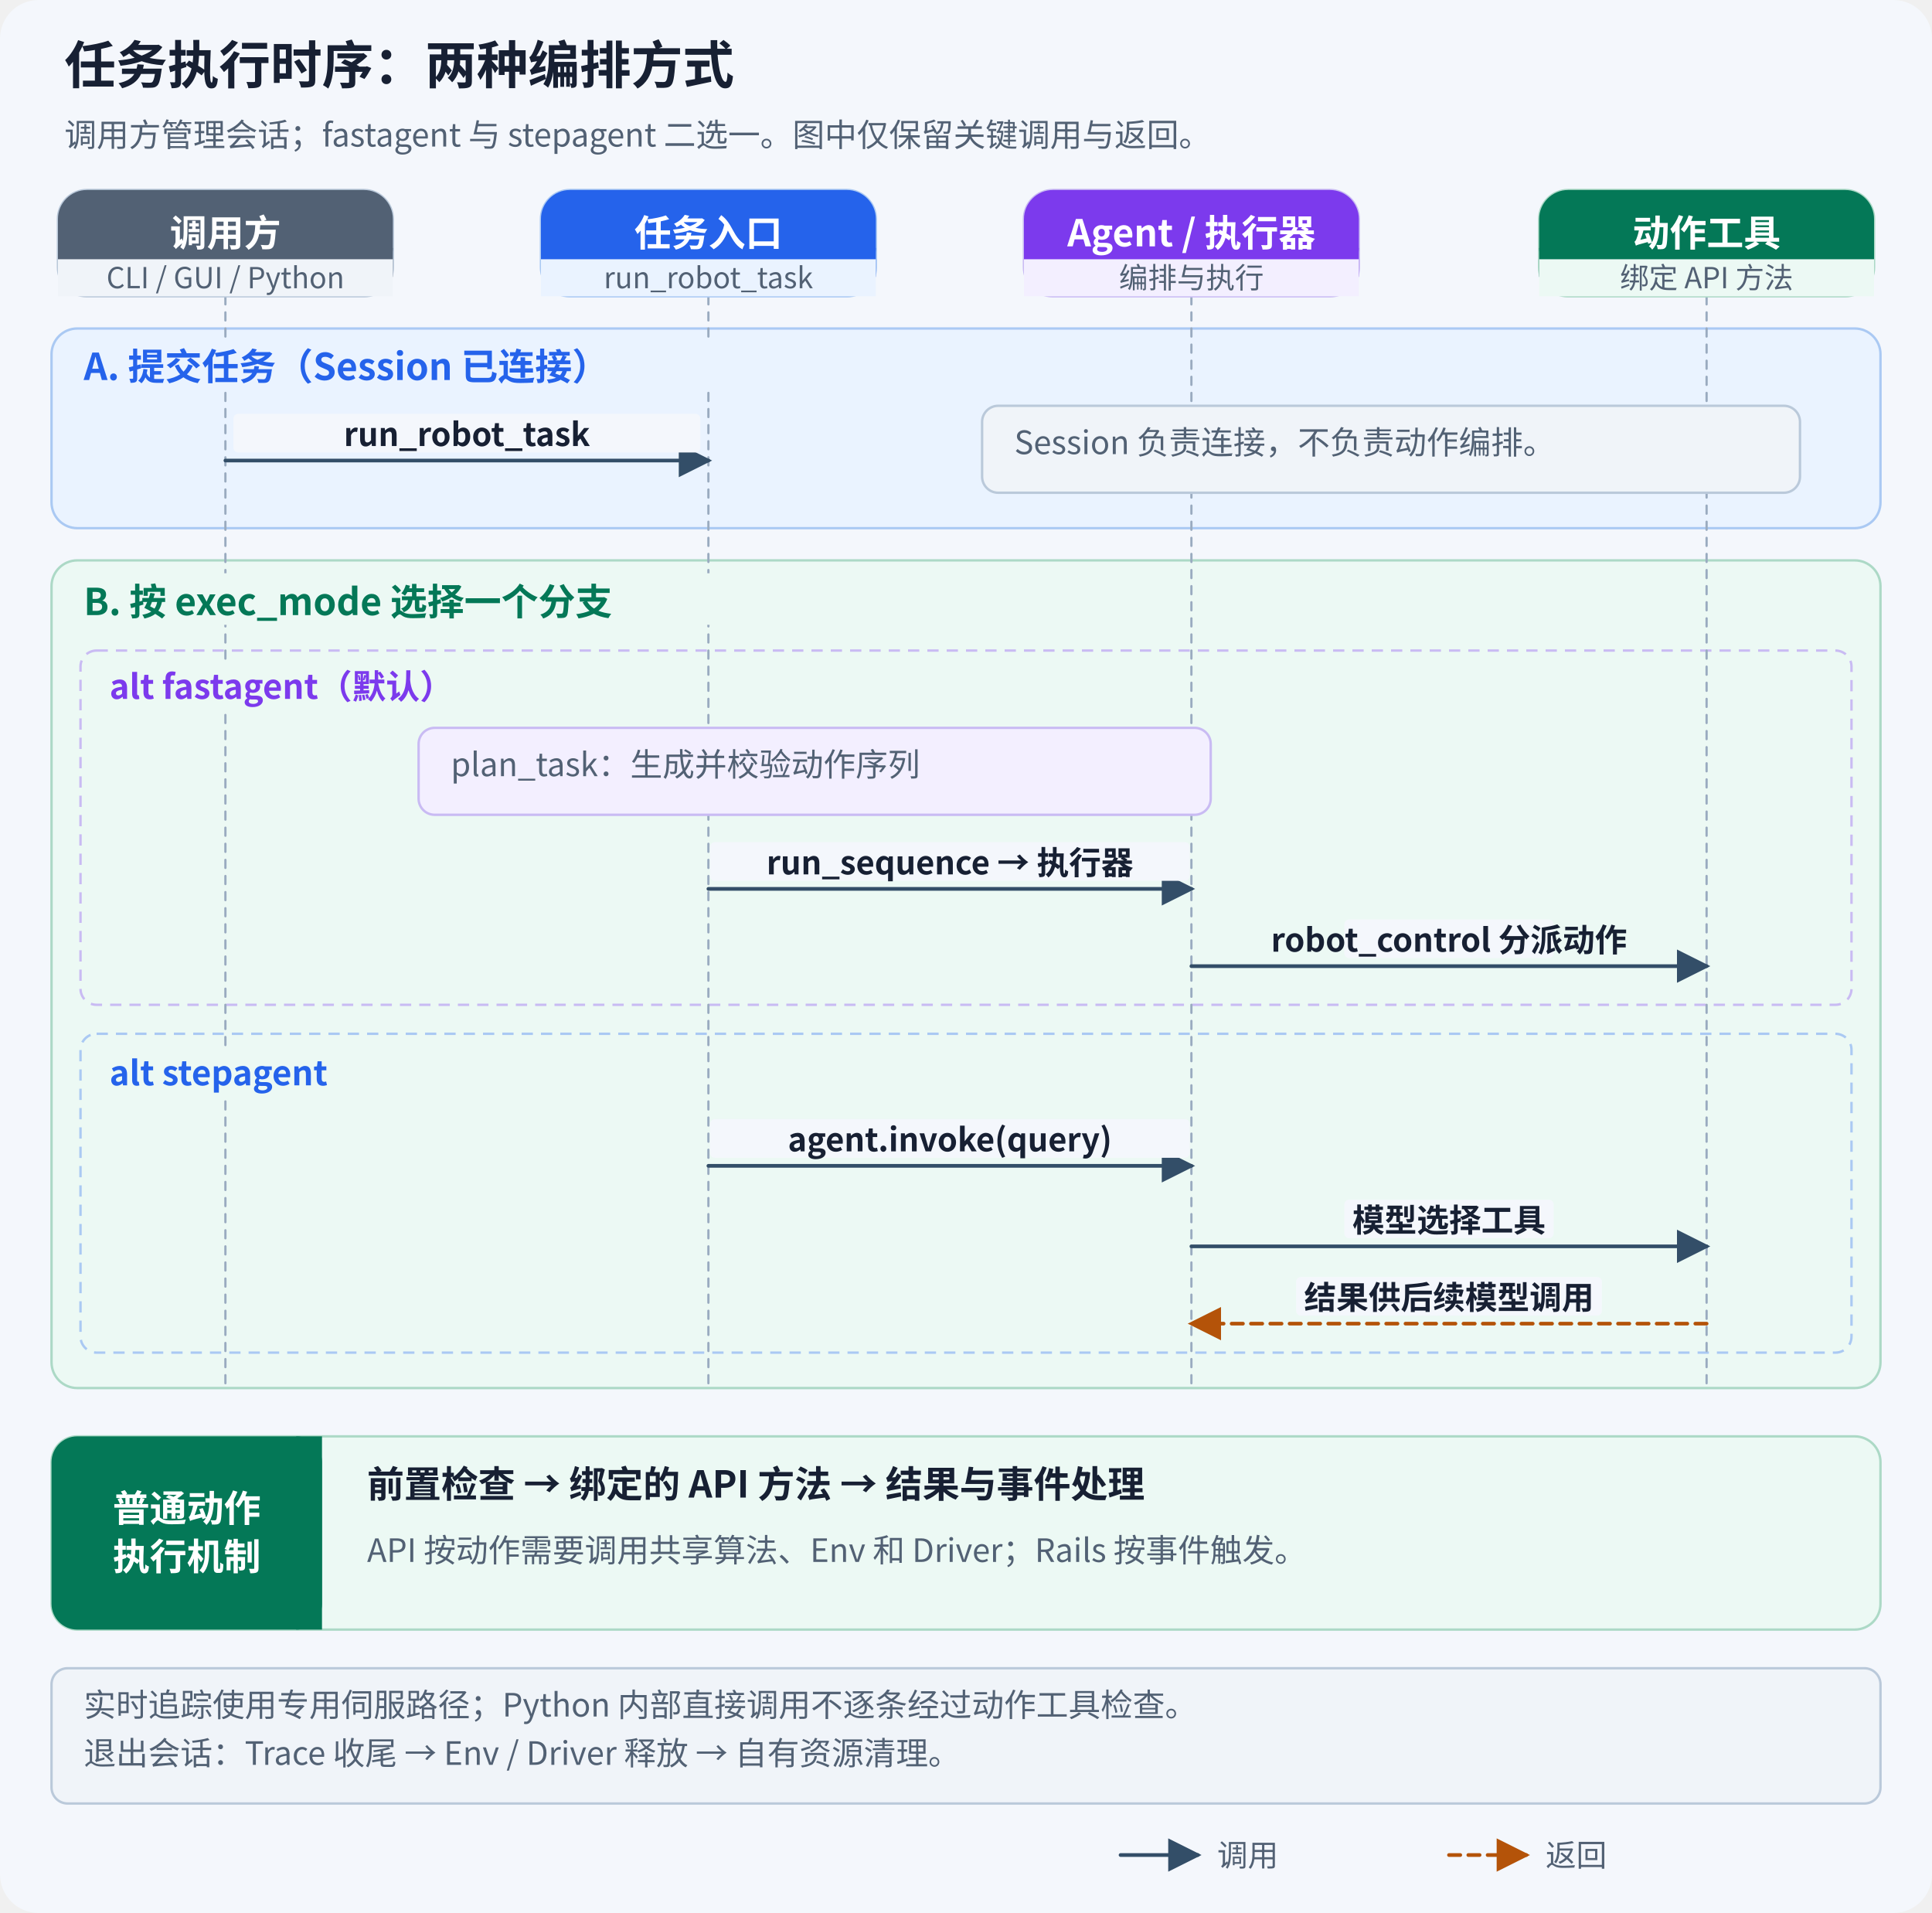
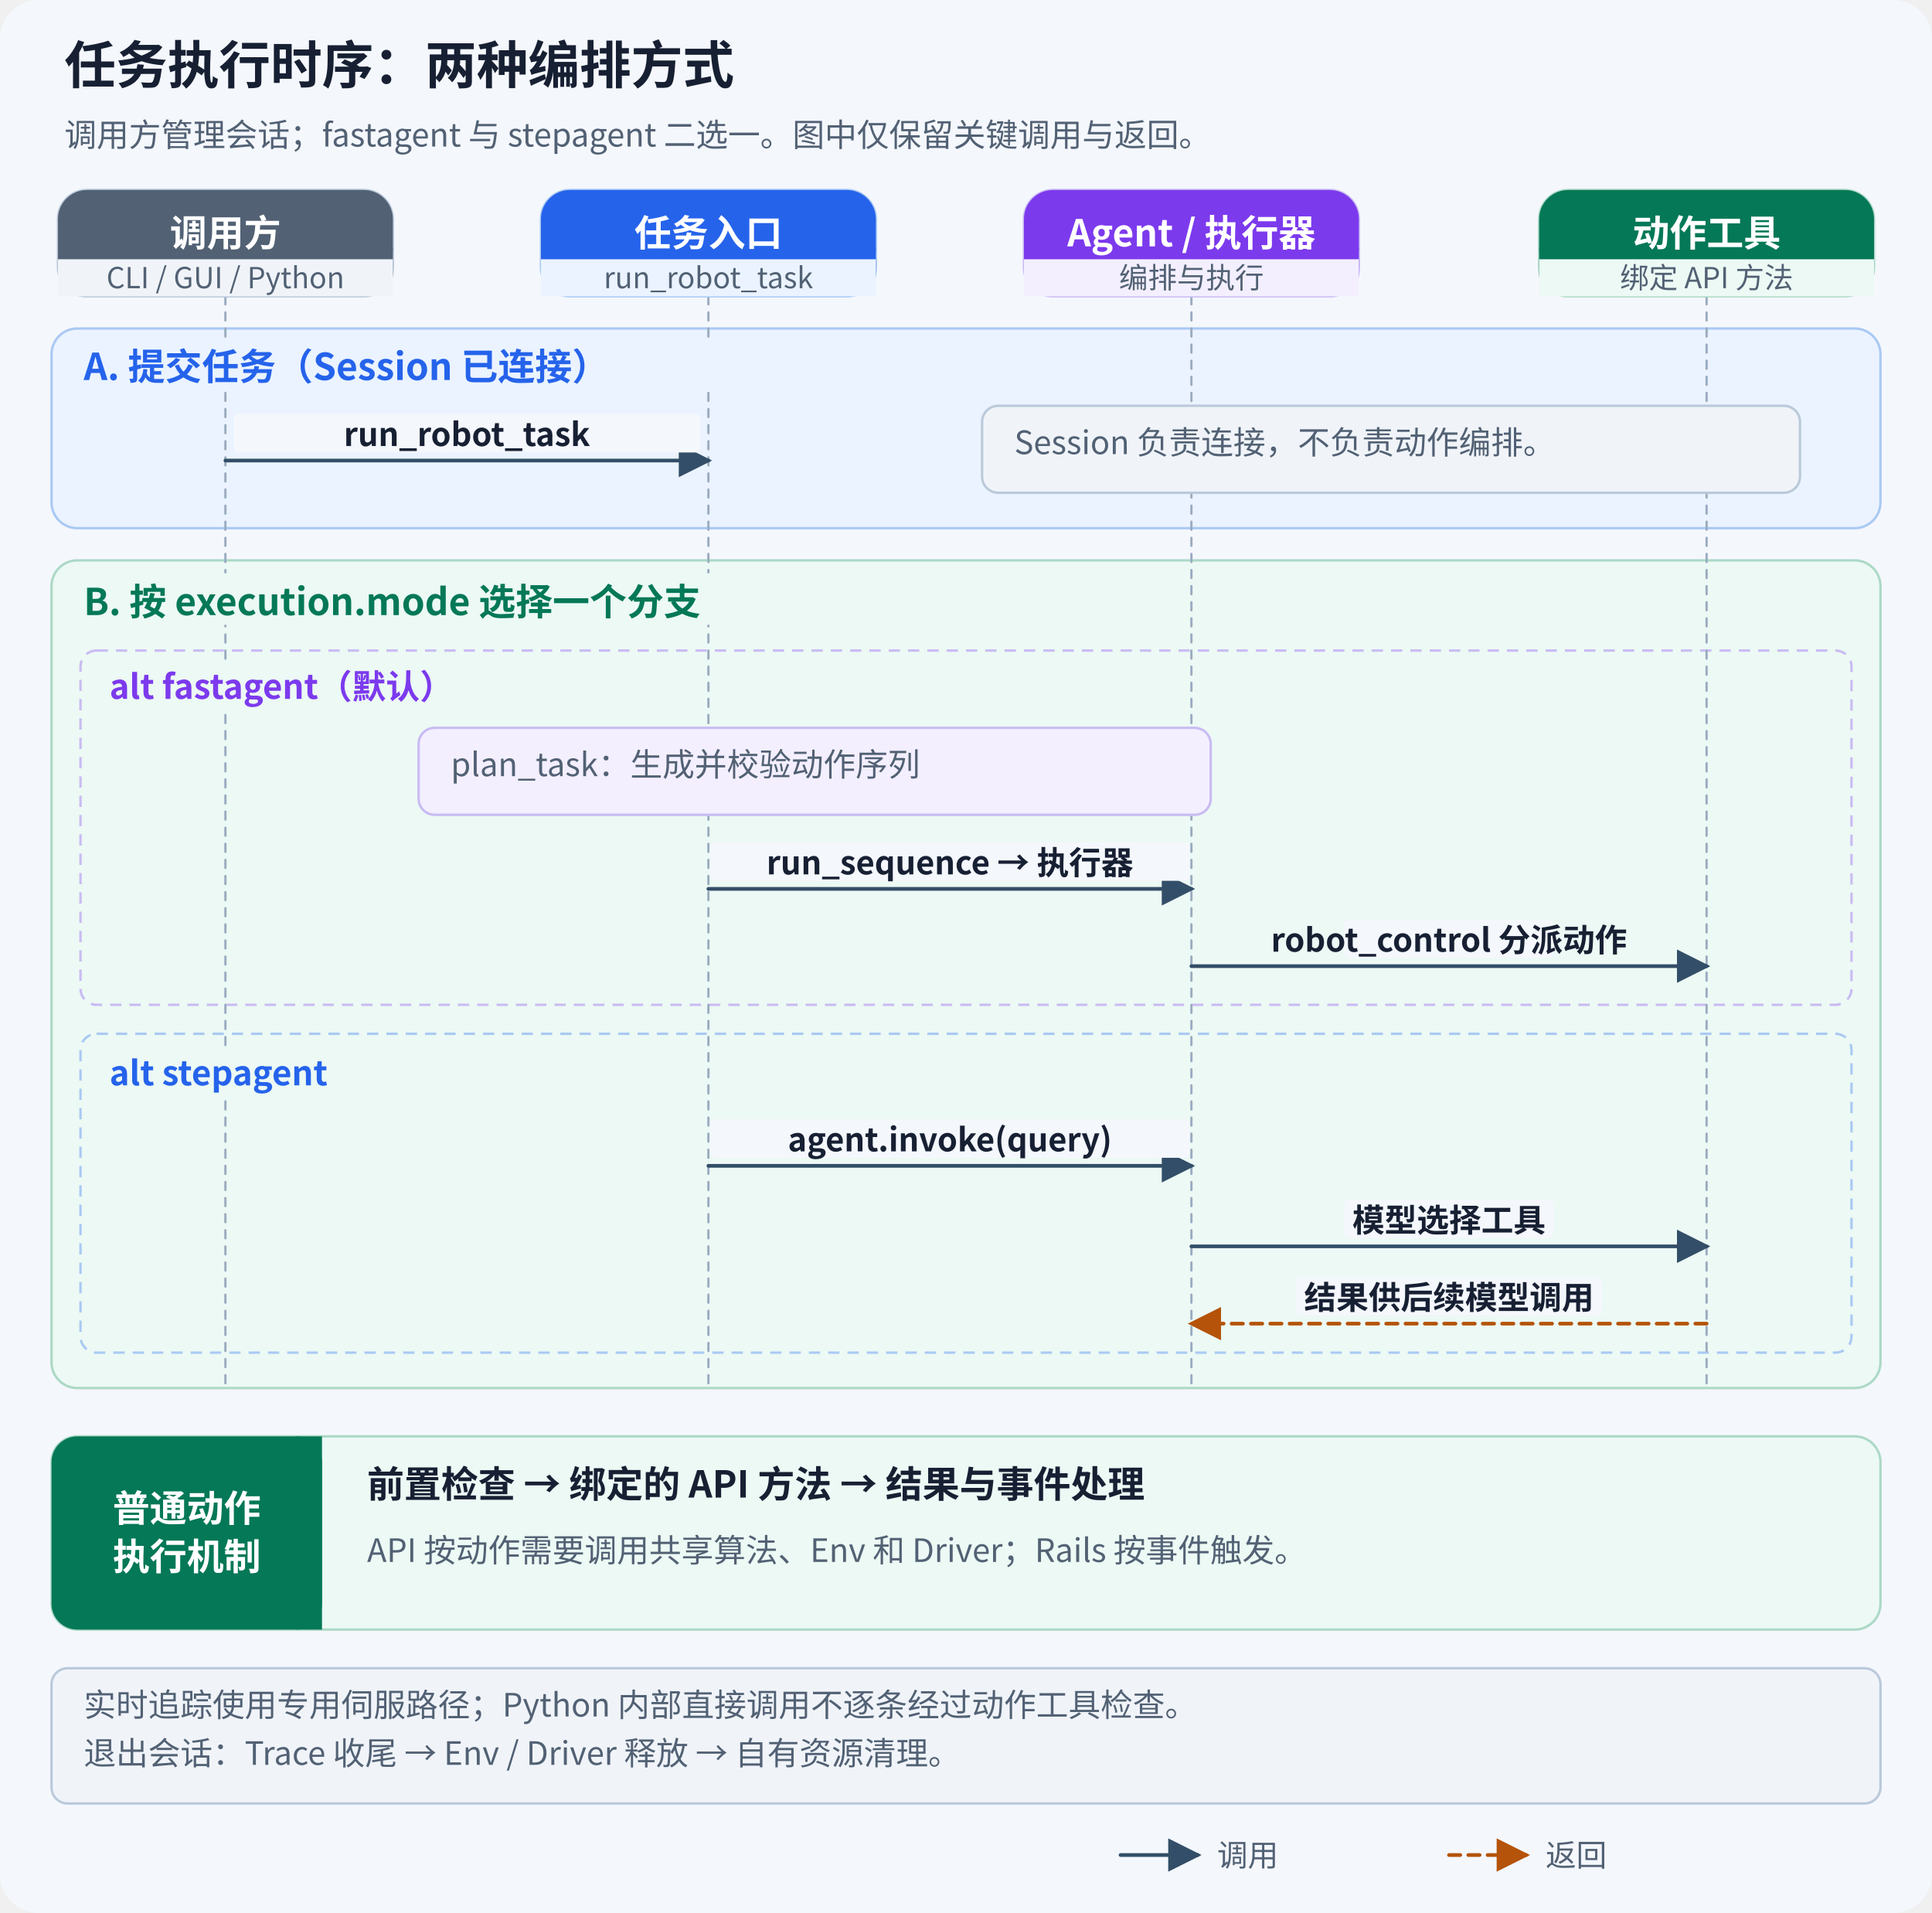
<svg xmlns="http://www.w3.org/2000/svg" width="1200" height="1188" viewBox="0 0 1200 1188" role="img" aria-labelledby="title desc">
  <defs>
    <marker id="arrow" markerWidth="9" markerHeight="9" refX="8" refY="4.5" orient="auto">
      <path d="M0 0 L9 4.5 L0 9 Z" fill="#334e68" />
    </marker>
    <marker id="input-arrow" markerWidth="9" markerHeight="9" refX="8" refY="4.5" orient="auto">
      <path d="M0 0 L9 4.5 L0 9 Z" fill="#b45309" />
    </marker>
    <filter id="shadow" x="-10%" y="-15%" width="120%" height="140%">
      <feDropShadow dx="0" dy="3" stdDeviation="4" flood-color="#19324d" flood-opacity="0.12" />
    </filter>
    <style>text { font-family: "Noto Sans CJK SC", "Microsoft YaHei", "PingFang SC", sans-serif; } path, line { stroke-linejoin: round; stroke-linecap: round; }</style>
  </defs>
  <rect x="0" y="0" width="1200" height="1188" rx="24" fill="#f4f7fc" />
  <text id="text-1" x="40" y="52" font-size="32" font-weight="700" fill="#172033" text-anchor="start" data-max-width="1120">任务执行时序：两种编排方式</text>
  <text id="text-2" x="40" y="91" font-size="20" font-weight="400" fill="#526174" text-anchor="start" data-max-width="1120">调用方管理会话；fastagent 与 stepagent 二选一。图中仅保留关键调用与返回。</text>
  <rect x="32" y="204" width="1136" height="124" rx="16" fill="#eaf3ff" stroke="#aac9f3" stroke-width="1.5" />
  <rect x="32" y="348" width="1136" height="514" rx="16" fill="#ecf9f4" stroke="#acd9c6" stroke-width="1.5" />
  <rect x="50" y="404" width="1100" height="220" rx="10" fill="none" stroke="#c9bbf3" stroke-width="1.5" stroke-dasharray="7 5" />
  <rect x="50" y="642" width="1100" height="198" rx="10" fill="none" stroke="#aac9f3" stroke-width="1.5" stroke-dasharray="7 5" />
  <line x1="140" y1="184" x2="140" y2="862" stroke="#9aabc0" stroke-width="1.4" stroke-dasharray="5 5" />
  <rect x="36" y="118" width="208" height="66" rx="18" fill="#f0f4f9" stroke="#bac9da" stroke-width="1.5" />
  <rect x="36" y="118" width="208" height="54" rx="18" fill="#526174" />
  <rect x="36" y="154" width="208" height="18" rx="0" fill="#526174" />
  <text id="text-3" x="140.0" y="153" font-size="23" font-weight="700" fill="#ffffff" text-anchor="middle" data-max-width="184">调用方</text>
  <rect x="36" y="161" width="208" height="23" rx="0" fill="#f0f4f9" />
  <text id="text-4" x="140" y="179" font-size="18" font-weight="400" fill="#526174" text-anchor="middle" data-max-width="196">CLI / GUI / Python</text>
  <line x1="440" y1="184" x2="440" y2="862" stroke="#9aabc0" stroke-width="1.4" stroke-dasharray="5 5" />
  <rect x="336" y="118" width="208" height="66" rx="18" fill="#eaf3ff" stroke="#aac9f3" stroke-width="1.5" />
  <rect x="336" y="118" width="208" height="54" rx="18" fill="#2563eb" />
  <rect x="336" y="154" width="208" height="18" rx="0" fill="#2563eb" />
  <text id="text-5" x="440.0" y="153" font-size="23" font-weight="700" fill="#ffffff" text-anchor="middle" data-max-width="184">任务入口</text>
  <rect x="336" y="161" width="208" height="23" rx="0" fill="#eaf3ff" />
  <text id="text-6" x="440" y="179" font-size="18" font-weight="400" fill="#526174" text-anchor="middle" data-max-width="196">run_robot_task</text>
  <line x1="740" y1="184" x2="740" y2="862" stroke="#9aabc0" stroke-width="1.4" stroke-dasharray="5 5" />
  <rect x="636" y="118" width="208" height="66" rx="18" fill="#f3efff" stroke="#c9bbf3" stroke-width="1.5" />
  <rect x="636" y="118" width="208" height="54" rx="18" fill="#7c3aed" />
  <rect x="636" y="154" width="208" height="18" rx="0" fill="#7c3aed" />
  <text id="text-7" x="740.0" y="153" font-size="23" font-weight="700" fill="#ffffff" text-anchor="middle" data-max-width="184">Agent / 执行器</text>
  <rect x="636" y="161" width="208" height="23" rx="0" fill="#f3efff" />
  <text id="text-8" x="740" y="179" font-size="18" font-weight="400" fill="#526174" text-anchor="middle" data-max-width="196">编排与执行</text>
  <line x1="1060" y1="184" x2="1060" y2="862" stroke="#9aabc0" stroke-width="1.4" stroke-dasharray="5 5" />
  <rect x="956" y="118" width="208" height="66" rx="18" fill="#ecf9f4" stroke="#acd9c6" stroke-width="1.5" />
  <rect x="956" y="118" width="208" height="54" rx="18" fill="#047857" />
  <rect x="956" y="154" width="208" height="18" rx="0" fill="#047857" />
  <text id="text-9" x="1060.0" y="153" font-size="23" font-weight="700" fill="#ffffff" text-anchor="middle" data-max-width="184">动作工具</text>
  <rect x="956" y="161" width="208" height="23" rx="0" fill="#ecf9f4" />
  <text id="text-10" x="1060" y="179" font-size="18" font-weight="400" fill="#526174" text-anchor="middle" data-max-width="196">绑定 API 方法</text>
  <rect x="48" y="210" width="510" height="32" rx="3" fill="#eaf3ff" />
  <text id="text-11" x="52" y="236" font-size="23" font-weight="700" fill="#2563eb" text-anchor="start" data-max-width="1076">A. 提交任务（Session 已连接）</text>
  <rect x="48" y="356" width="570" height="32" rx="3" fill="#ecf9f4" />
-   <text id="text-12" x="52" y="382" font-size="23" font-weight="700" fill="#047857" text-anchor="start" data-max-width="1076">B. 按 exec_mode 选择一个分支</text>
+   <text id="text-12" x="52" y="382" font-size="23" font-weight="700" fill="#047857" text-anchor="start" data-max-width="1076">B. 按 execution.mode 选择一个分支</text>
  <rect x="64" y="410" width="296" height="30" rx="3" fill="#ecf9f4" />
  <text id="text-13" x="68" y="434" font-size="21" font-weight="700" fill="#7c3aed" text-anchor="start" data-max-width="1000">alt  fastagent（默认）</text>
  <rect x="64" y="650" width="208" height="30" rx="3" fill="#ecf9f4" />
  <text id="text-14" x="68" y="674" font-size="21" font-weight="700" fill="#2563eb" text-anchor="start" data-max-width="1000">alt  stepagent</text>
  <path d="M140 286 L440 286" fill="none" stroke="#334e68" stroke-width="2.3" marker-end="url(#arrow)" />
  <rect x="145.0" y="257" width="290" height="24" rx="3" fill="#f4f7fc" />
  <text id="text-15" x="290.0" y="277" font-size="20" font-weight="600" fill="#172033" text-anchor="middle" data-max-width="288">run_robot_task</text>
  <rect x="610" y="252" width="508" height="54" rx="10" fill="#f0f4f9" stroke="#bac9da" stroke-width="1.5" />
  <text id="text-16" x="630" y="282" font-size="20" font-weight="400" fill="#526174" text-anchor="start" data-max-width="468">Session 负责连接，不负责动作编排。</text>
  <rect x="260" y="452" width="492" height="54" rx="10" fill="#f3efff" stroke="#c9bbf3" stroke-width="1.5" />
  <text id="text-17" x="280" y="482" font-size="20" font-weight="400" fill="#526174" text-anchor="start" data-max-width="452">plan_task：生成并校验动作序列</text>
  <path d="M440 552 L740 552" fill="none" stroke="#334e68" stroke-width="2.3" marker-end="url(#arrow)" />
  <rect x="441.0" y="523" width="298" height="24" rx="3" fill="#f4f7fc" />
  <text id="text-18" x="590.0" y="543" font-size="20" font-weight="600" fill="#172033" text-anchor="middle" data-max-width="288">run_sequence → 执行器</text>
  <path d="M740 600 L1060 600" fill="none" stroke="#334e68" stroke-width="2.3" marker-end="url(#arrow)" />
  <rect x="835.0" y="571" width="130" height="24" rx="3" fill="#f4f7fc" />
  <text id="text-19" x="900.0" y="591" font-size="20" font-weight="600" fill="#172033" text-anchor="middle" data-max-width="308">robot_control 分派动作</text>
  <path d="M440 724 L740 724" fill="none" stroke="#334e68" stroke-width="2.3" marker-end="url(#arrow)" />
  <rect x="441.0" y="695" width="298" height="24" rx="3" fill="#f4f7fc" />
  <text id="text-20" x="590.0" y="715" font-size="20" font-weight="600" fill="#172033" text-anchor="middle" data-max-width="288">agent.invoke(query)</text>
  <path d="M740 774 L1060 774" fill="none" stroke="#334e68" stroke-width="2.3" marker-end="url(#arrow)" />
  <rect x="835.0" y="745" width="130" height="24" rx="3" fill="#f4f7fc" />
  <text id="text-21" x="900.0" y="765" font-size="20" font-weight="600" fill="#172033" text-anchor="middle" data-max-width="308">模型选择工具</text>
  <path d="M1060 822 L740 822" fill="none" stroke="#b45309" stroke-width="2.3" stroke-dasharray="7 5" marker-end="url(#input-arrow)" />
  <rect x="805.0" y="793" width="190" height="24" rx="3" fill="#f4f7fc" />
  <text id="text-22" x="900.0" y="813" font-size="20" font-weight="600" fill="#172033" text-anchor="middle" data-max-width="308">结果供后续模型调用</text>
  <rect x="32" y="892" width="1136" height="120" rx="16" fill="#ecf9f4" stroke="#acd9c6" stroke-width="1.5" />
  <rect x="32" y="892" width="168" height="120" rx="16" fill="#047857" />
  <rect x="184" y="892" width="16" height="120" rx="0" fill="#047857" />
  <text id="text-23" x="116.0" y="945.0" font-size="23" font-weight="700" fill="#ffffff" text-anchor="middle" data-max-width="144">普通动作</text>
  <text id="text-24" x="116.0" y="975.0" font-size="23" font-weight="700" fill="#ffffff" text-anchor="middle" data-max-width="144">执行机制</text>
  <text id="text-25" x="228" y="930" font-size="23" font-weight="700" fill="#172033" text-anchor="start" data-max-width="910">前置检查 → 绑定的 API 方法 → 结果与事件处理</text>
  <text id="text-26" x="228" y="970" font-size="20" font-weight="400" fill="#526174" text-anchor="start" data-max-width="910">API 按动作需要调用共享算法、Env 和 Driver；Rails 按事件触发。</text>
  <rect x="32" y="1036" width="1136" height="84" rx="10" fill="#f0f4f9" stroke="#bac9da" stroke-width="1.5" />
  <text id="text-27" x="52" y="1066" font-size="20" font-weight="400" fill="#526174" text-anchor="start" data-max-width="1096">实时追踪使用专用伺服路径；Python 内部直接调用不逐条经过动作工具检查。</text>
  <text id="text-28" x="52" y="1096" font-size="20" font-weight="400" fill="#526174" text-anchor="start" data-max-width="1096">退出会话：Trace 收尾 → Env / Driver 释放 → 自有资源清理。</text>
  <path d="M696 1152 L744 1152" fill="none" stroke="#334e68" stroke-width="2.3" marker-end="url(#arrow)" />
  <text id="text-29" x="756" y="1159" font-size="19" font-weight="400" fill="#526174" text-anchor="start" data-max-width="100">调用</text>
  <path d="M900 1152 L948 1152" fill="none" stroke="#b45309" stroke-width="2.3" stroke-dasharray="7 5" marker-end="url(#input-arrow)" />
  <text id="text-30" x="960" y="1159" font-size="19" font-weight="400" fill="#526174" text-anchor="start" data-max-width="170">返回</text>
</svg>
